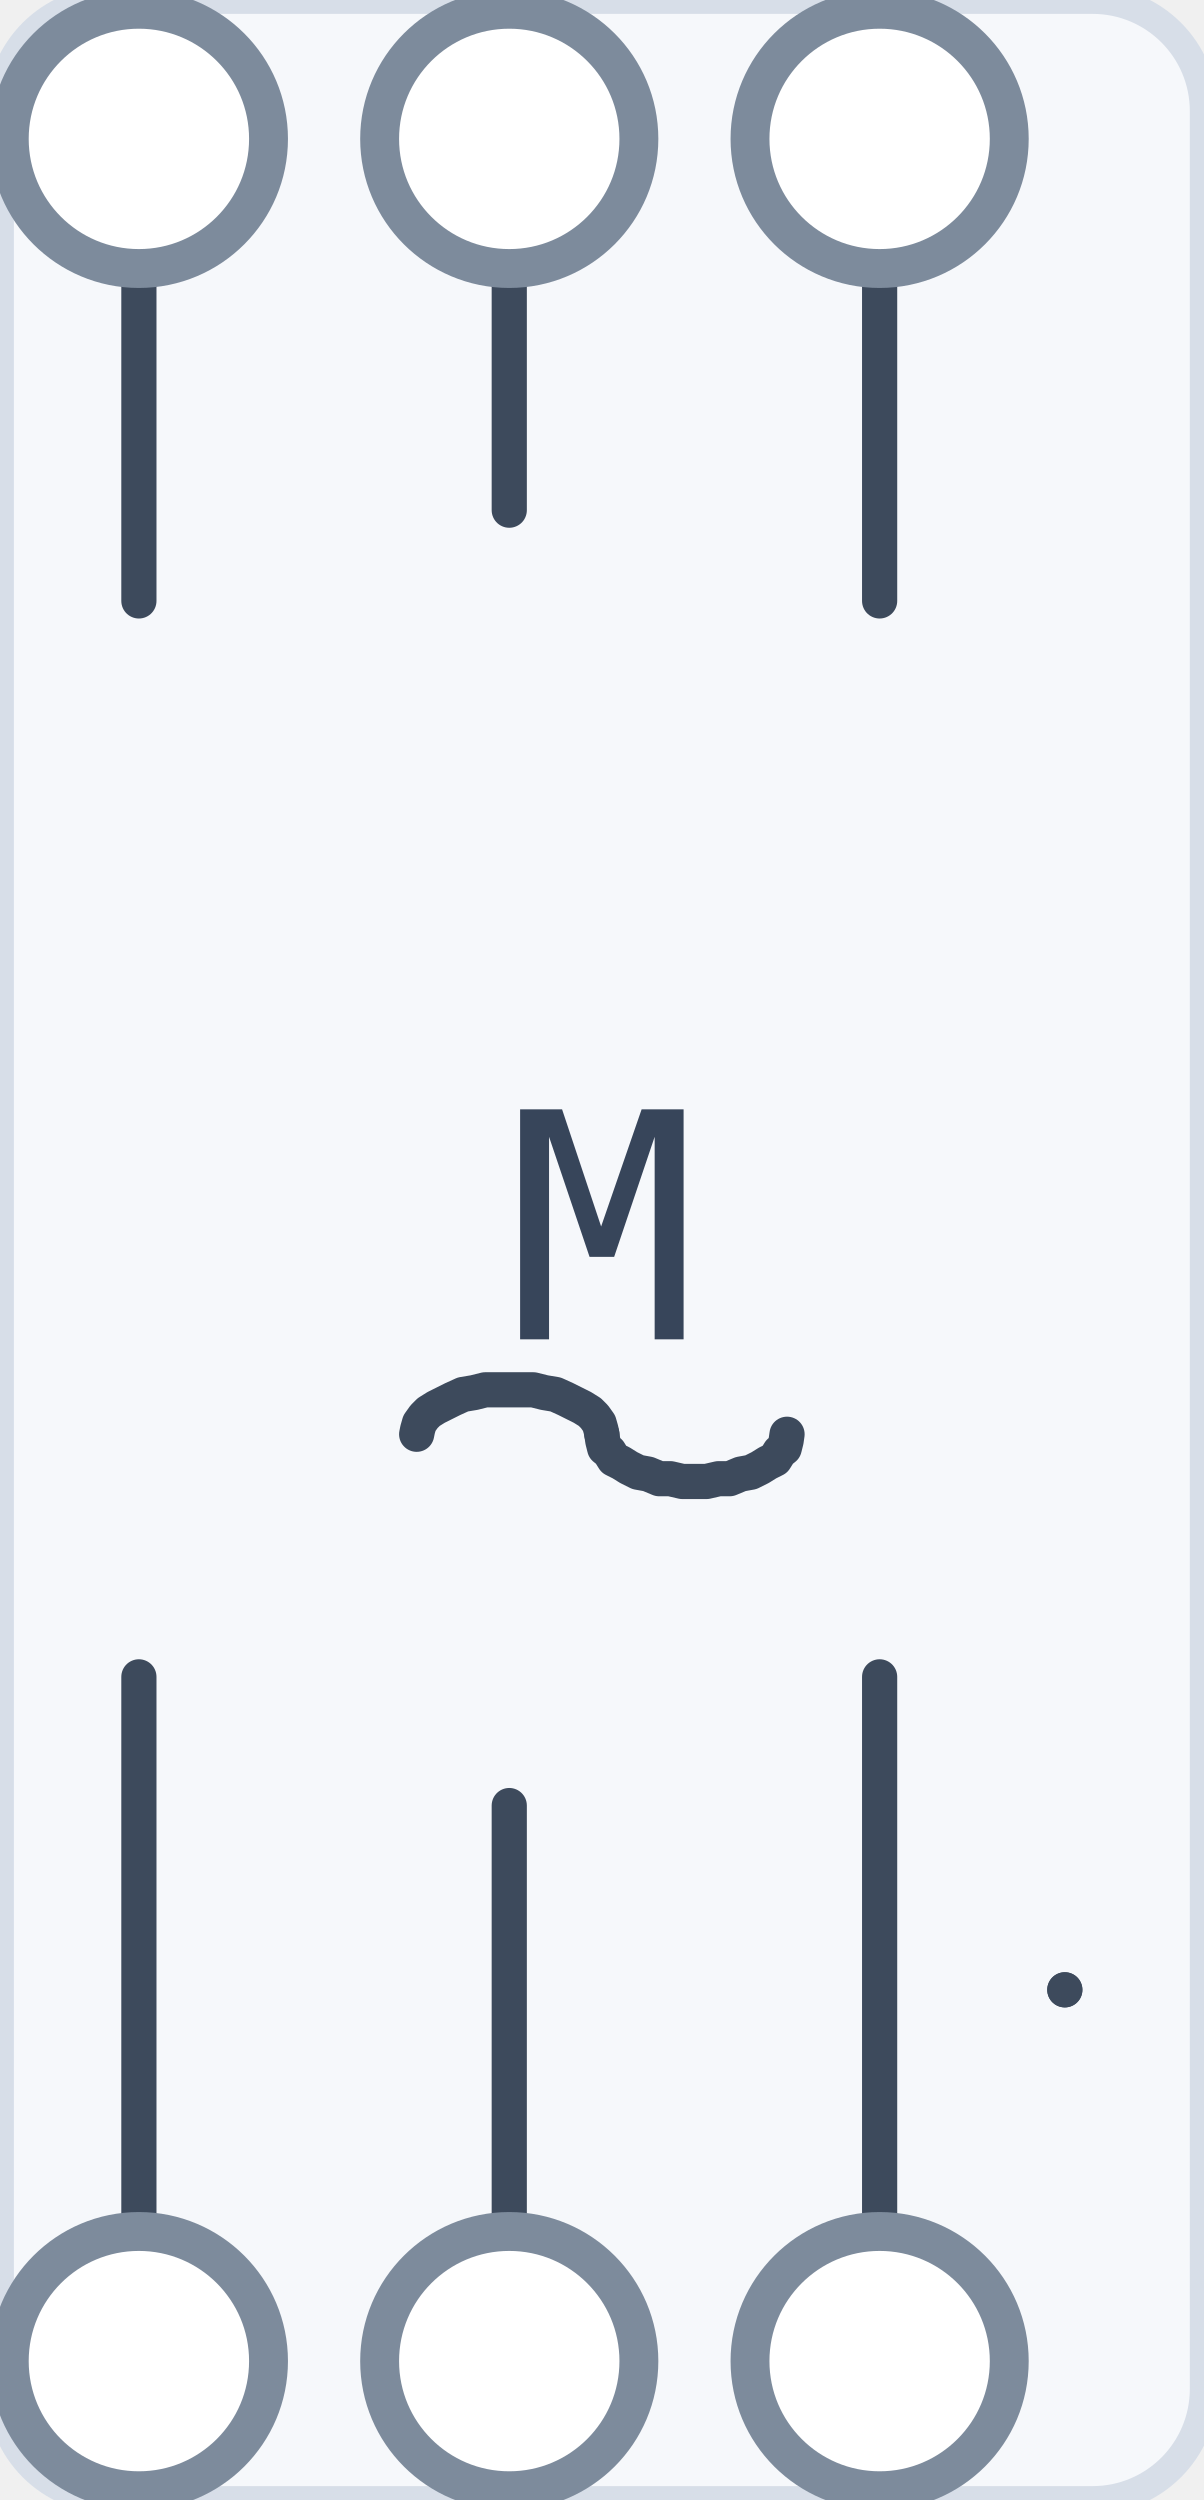
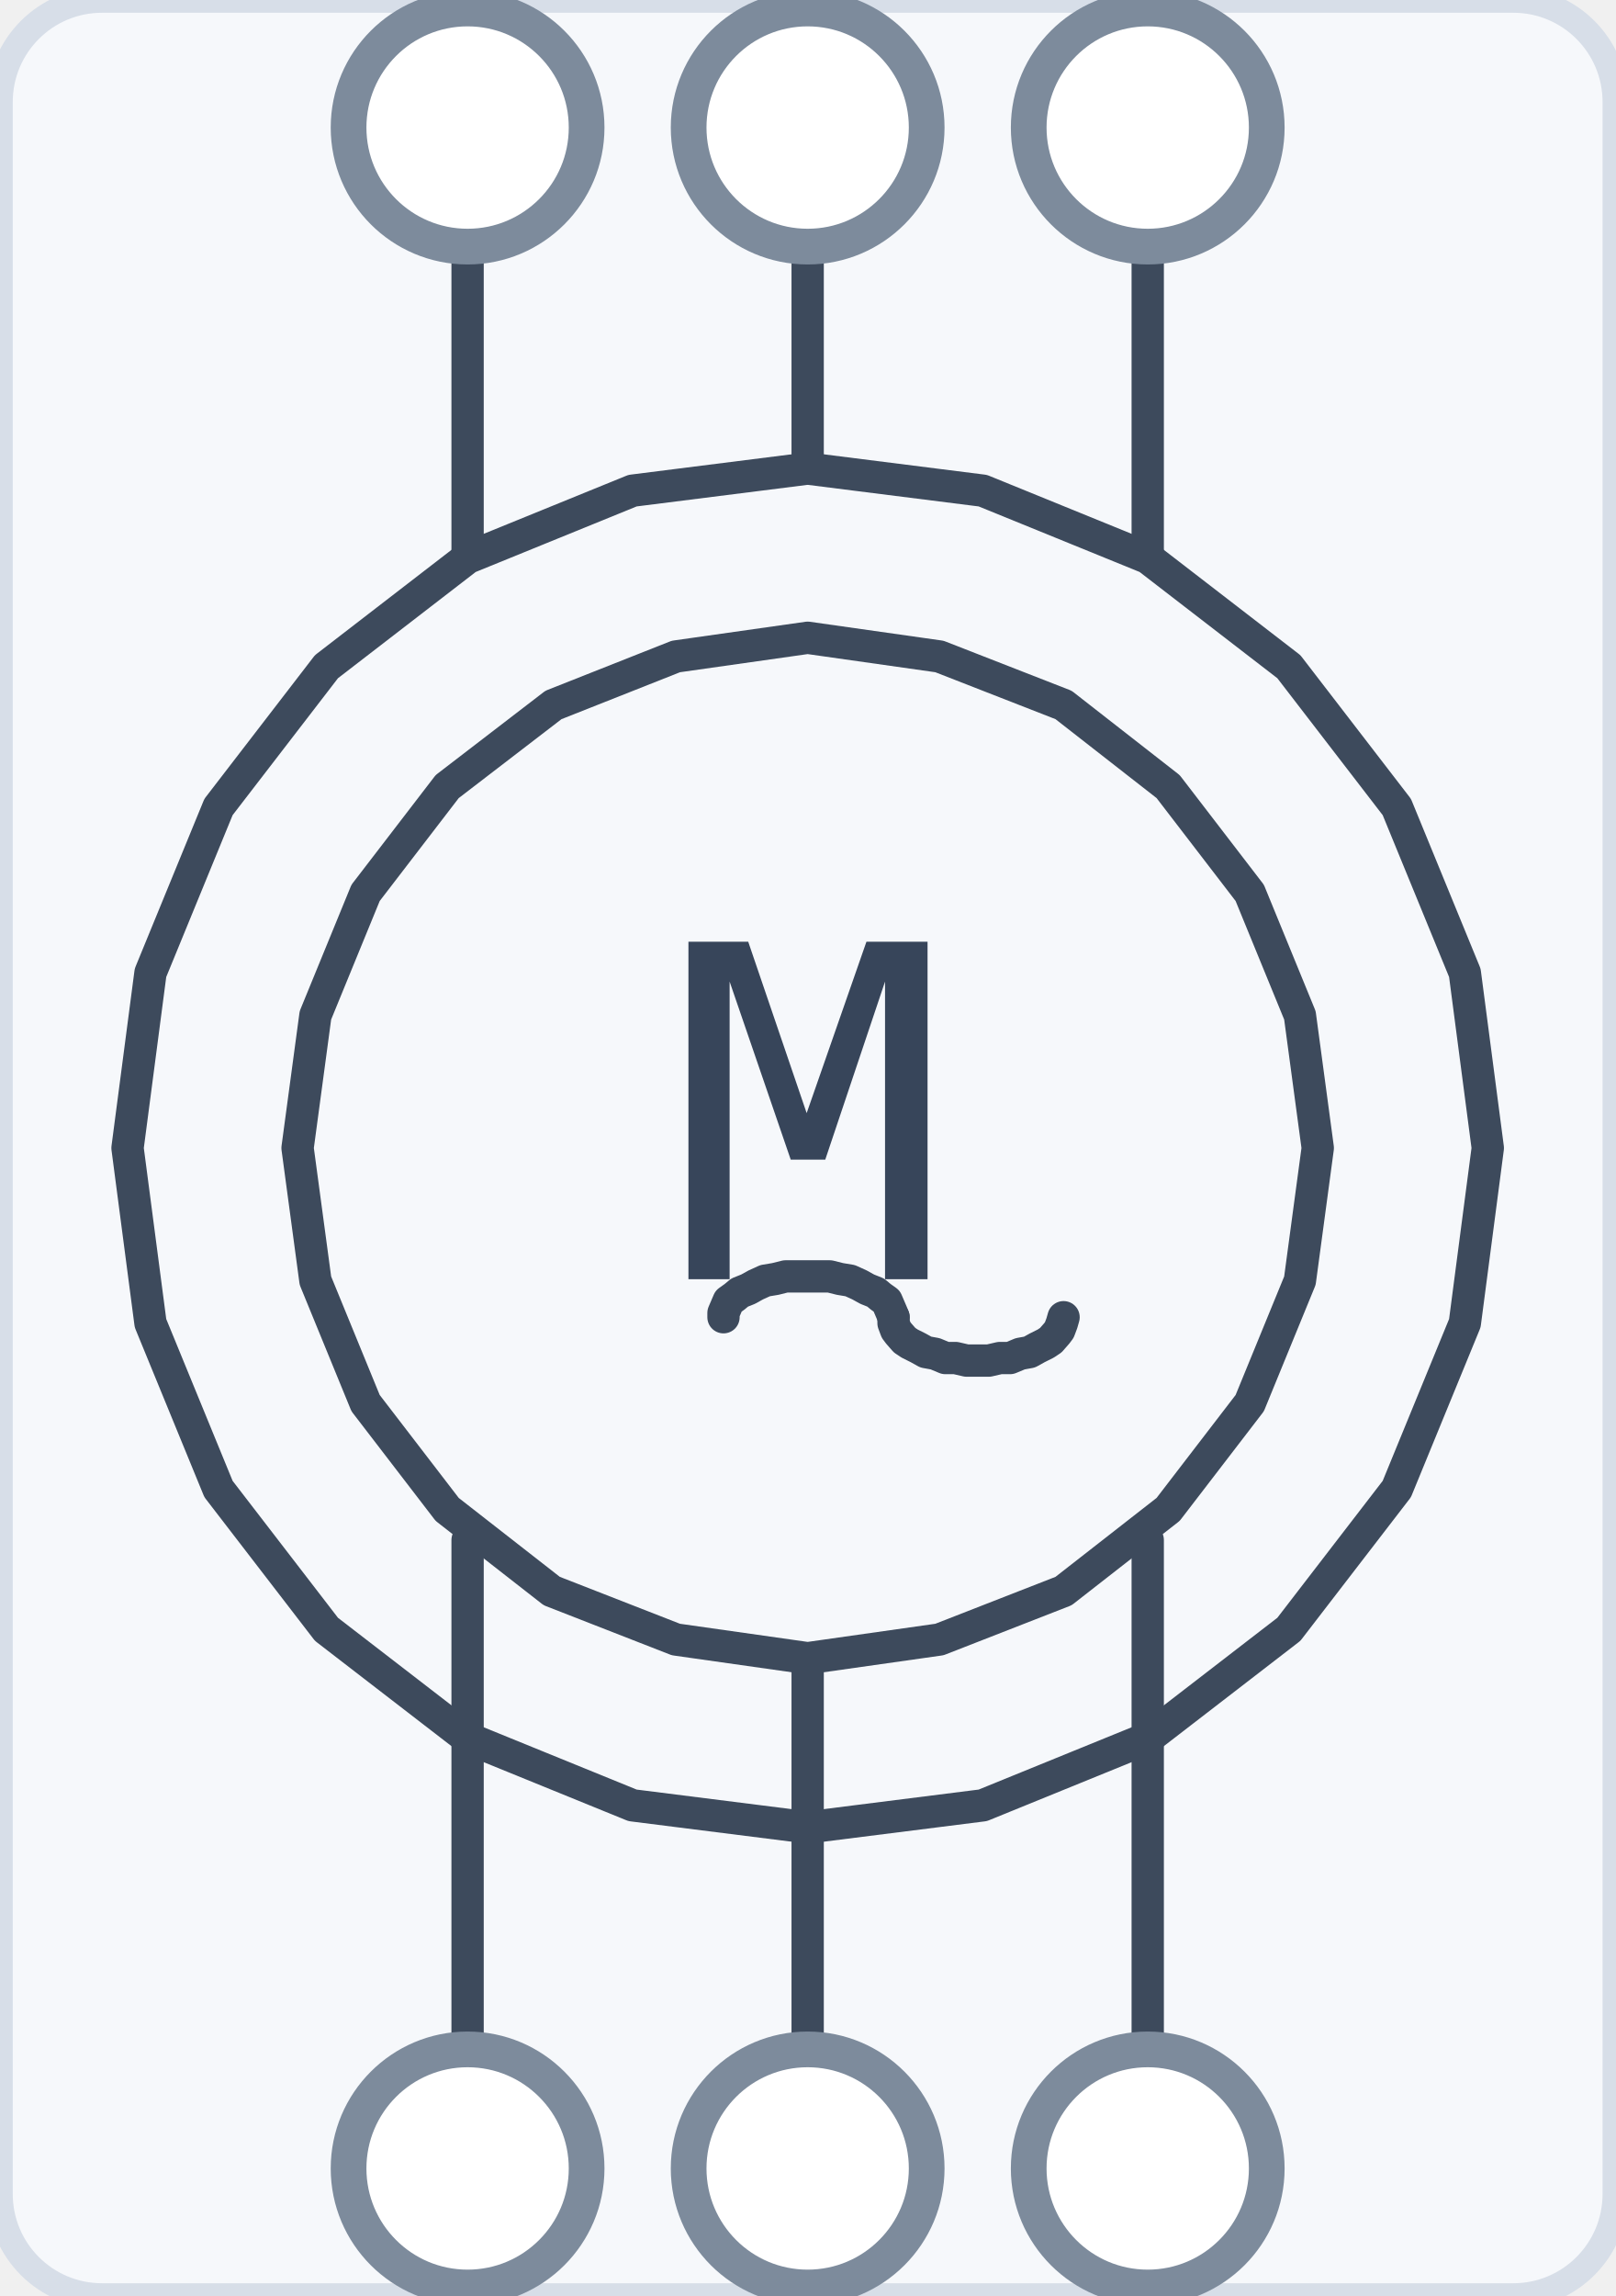
- <svg xmlns="http://www.w3.org/2000/svg" width="39" height="81" viewBox="-1.5 -1.5 13 27" role="img">
-   <rect x="-1.5" y="-1.5" width="13" height="27" rx="1.2" fill="#f6f8fb" stroke="#d7dee8" stroke-width="0.3" />
-   <path d="M4 0L4 4.01" stroke="#3d4a5c" stroke-width="0.38" fill="none" stroke-linecap="round" stroke-linejoin="round" />
-   <path d="M0 0L0 4.99" stroke="#3d4a5c" stroke-width="0.38" fill="none" stroke-linecap="round" stroke-linejoin="round" />
-   <path d="M8 0L8 4.99" stroke="#3d4a5c" stroke-width="0.38" fill="none" stroke-linecap="round" stroke-linejoin="round" />
-   <path d="M4 24L4 18" stroke="#3d4a5c" stroke-width="0.38" fill="none" stroke-linecap="round" stroke-linejoin="round" />
-   <path d="M0 24L0 16.61" stroke="#3d4a5c" stroke-width="0.38" fill="none" stroke-linecap="round" stroke-linejoin="round" />
-   <path d="M8 24L8 16.61" stroke="#3d4a5c" stroke-width="0.38" fill="none" stroke-linecap="round" stroke-linejoin="round" />
-   <path d="M10 19.99L10 19.99L10 19.99L10 19.99L10 19.99L10 19.99L10 19.99L10 19.99L10 19.99L10 19.99L10 19.99L10 19.99L10 19.99L10 19.99L10 19.99L10 19.99L10 19.99L10 19.99L10 19.99L10 19.99L10 19.99L10 19.99L10 19.99L10 19.99L10 19.99Z" stroke="#3d4a5c" stroke-width="0.38" fill="none" stroke-linecap="round" stroke-linejoin="round" />
-   <path d="M10 19.99L10 19.99L10 19.99L10 19.99L10 19.99L10 19.99L10 19.99L10 19.99L10 19.99L10 19.99L10 19.99L10 19.99L10 19.99L10 19.99L10 19.99L10 19.99L10 19.99L10 19.99L10 19.99L10 19.99L10 19.99L10 19.99L10 19.99L10 19.99L10 19.99Z" stroke="#3d4a5c" stroke-width="0.38" fill="none" stroke-linecap="round" stroke-linejoin="round" />
-   <path d="M5 13.99L4.99 13.94L4.97 13.87L4.92 13.8L4.87 13.75L4.79 13.7L4.71 13.66L4.61 13.61L4.5 13.56L4.38 13.54L4.26 13.51L4.13 13.51L4 13.51L3.87 13.51L3.74 13.51L3.62 13.54L3.5 13.56L3.39 13.61L3.29 13.66L3.21 13.7L3.13 13.75L3.08 13.8L3.03 13.87L3.01 13.94L3 13.99" stroke="#3d4a5c" stroke-width="0.38" fill="none" stroke-linecap="round" stroke-linejoin="round" />
-   <path d="M5 13.99L5.01 14.06L5.03 14.14L5.08 14.18L5.13 14.26L5.21 14.3L5.29 14.35L5.39 14.4L5.5 14.42L5.62 14.47L5.74 14.47L5.87 14.5L6 14.5L6.13 14.5L6.26 14.47L6.38 14.47L6.5 14.42L6.61 14.4L6.71 14.35L6.79 14.3L6.87 14.26L6.92 14.18L6.97 14.14L6.99 14.06L7 13.99" stroke="#3d4a5c" stroke-width="0.38" fill="none" stroke-linecap="round" stroke-linejoin="round" />
-   <circle cx="0" cy="0" r="1.4" fill="#ffffff" stroke="#7d8b9c" stroke-width="0.42" />
-   <circle cx="0" cy="24" r="1.4" fill="#ffffff" stroke="#7d8b9c" stroke-width="0.42" />
+ <svg xmlns="http://www.w3.org/2000/svg" width="57" height="81" viewBox="-1.5 -1.5 19 27" role="img">
+   <rect x="-1.5" y="-1.5" width="19" height="27" rx="1.2" fill="#f6f8fb" stroke="#d7dee8" stroke-width="0.3" />
+   <path d="M8 0L8 4.01" stroke="#3d4a5c" stroke-width="0.38" fill="none" stroke-linecap="round" stroke-linejoin="round" />
+   <path d="M4 0L4 4.99" stroke="#3d4a5c" stroke-width="0.38" fill="none" stroke-linecap="round" stroke-linejoin="round" />
+   <path d="M12 0L12 4.99" stroke="#3d4a5c" stroke-width="0.38" fill="none" stroke-linecap="round" stroke-linejoin="round" />
+   <path d="M8 24L8 18" stroke="#3d4a5c" stroke-width="0.38" fill="none" stroke-linecap="round" stroke-linejoin="round" />
+   <path d="M4 24L4 16.61" stroke="#3d4a5c" stroke-width="0.38" fill="none" stroke-linecap="round" stroke-linejoin="round" />
+   <path d="M12 24L12 16.61" stroke="#3d4a5c" stroke-width="0.38" fill="none" stroke-linecap="round" stroke-linejoin="round" />
+   <path d="M14 12L13.79 10.44L13.2 9L12.24 7.75L11.01 6.79L9.55 6.22L8 6L6.45 6.22L5.01 6.79L3.76 7.75L2.8 9L2.21 10.44L2 12L2.21 13.56L2.8 15L3.76 16.25L4.99 17.21L6.45 17.78L8 18L9.55 17.78L11.01 17.21L12.24 16.25L13.2 15L13.79 13.56L14 12Z" stroke="#3d4a5c" stroke-width="0.38" fill="none" stroke-linecap="round" stroke-linejoin="round" />
+   <path d="M16 12L15.73 9.94L14.93 7.99L13.66 6.34L12 5.06L10.06 4.27L8 4.01L5.94 4.27L4 5.06L2.34 6.34L1.07 7.99L0.27 9.94L0 12L0.27 14.06L1.07 16.01L2.34 17.66L4 18.94L5.94 19.73L8 19.99L10.06 19.73L12 18.94L13.66 17.66L14.93 16.01L15.73 14.06L16 12Z" stroke="#3d4a5c" stroke-width="0.38" fill="none" stroke-linecap="round" stroke-linejoin="round" />
+   <path d="M9.01 13.99L8.99 13.94L8.96 13.87L8.93 13.8L8.86 13.75L8.8 13.7L8.7 13.66L8.61 13.61L8.5 13.56L8.38 13.54L8.26 13.51L8.13 13.51L8 13.51L7.87 13.51L7.74 13.51L7.62 13.54L7.5 13.56L7.39 13.61L7.3 13.66L7.2 13.7L7.14 13.75L7.07 13.8L7.04 13.87L7.01 13.94L7.01 13.99" stroke="#3d4a5c" stroke-width="0.38" fill="none" stroke-linecap="round" stroke-linejoin="round" />
+   <path d="M9.01 13.99L9.01 14.06L9.04 14.14L9.07 14.18L9.14 14.26L9.2 14.3L9.3 14.35L9.39 14.4L9.5 14.42L9.62 14.47L9.74 14.47L9.87 14.5L10 14.5L10.13 14.5L10.26 14.47L10.38 14.47L10.5 14.42L10.61 14.4L10.7 14.35L10.8 14.3L10.86 14.26L10.93 14.18L10.96 14.14L10.99 14.06L11.01 13.99" stroke="#3d4a5c" stroke-width="0.38" fill="none" stroke-linecap="round" stroke-linejoin="round" />
+   <circle cx="4" cy="0" r="1.4" fill="#ffffff" stroke="#7d8b9c" stroke-width="0.42" />
+   <circle cx="4" cy="24" r="1.4" fill="#ffffff" stroke="#7d8b9c" stroke-width="0.42" />
+   <circle cx="12" cy="24" r="1.4" fill="#ffffff" stroke="#7d8b9c" stroke-width="0.42" />
  <circle cx="8" cy="24" r="1.4" fill="#ffffff" stroke="#7d8b9c" stroke-width="0.42" />
-   <circle cx="4" cy="24" r="1.4" fill="#ffffff" stroke="#7d8b9c" stroke-width="0.42" />
+   <circle cx="12" cy="0" r="1.4" fill="#ffffff" stroke="#7d8b9c" stroke-width="0.42" />
  <circle cx="8" cy="0" r="1.4" fill="#ffffff" stroke="#7d8b9c" stroke-width="0.42" />
-   <circle cx="4" cy="0" r="1.4" fill="#ffffff" stroke="#7d8b9c" stroke-width="0.42" />
-   <text x="5" y="12" font-family="ui-monospace, SFMono-Regular, Menlo, monospace" font-size="3.4" fill="#37455a" text-anchor="middle" dominant-baseline="middle">M</text>
+   <text x="8" y="12" font-family="ui-monospace, SFMono-Regular, Menlo, monospace" font-size="5.44" fill="#37455a" text-anchor="middle" dominant-baseline="middle">M</text>
</svg>
